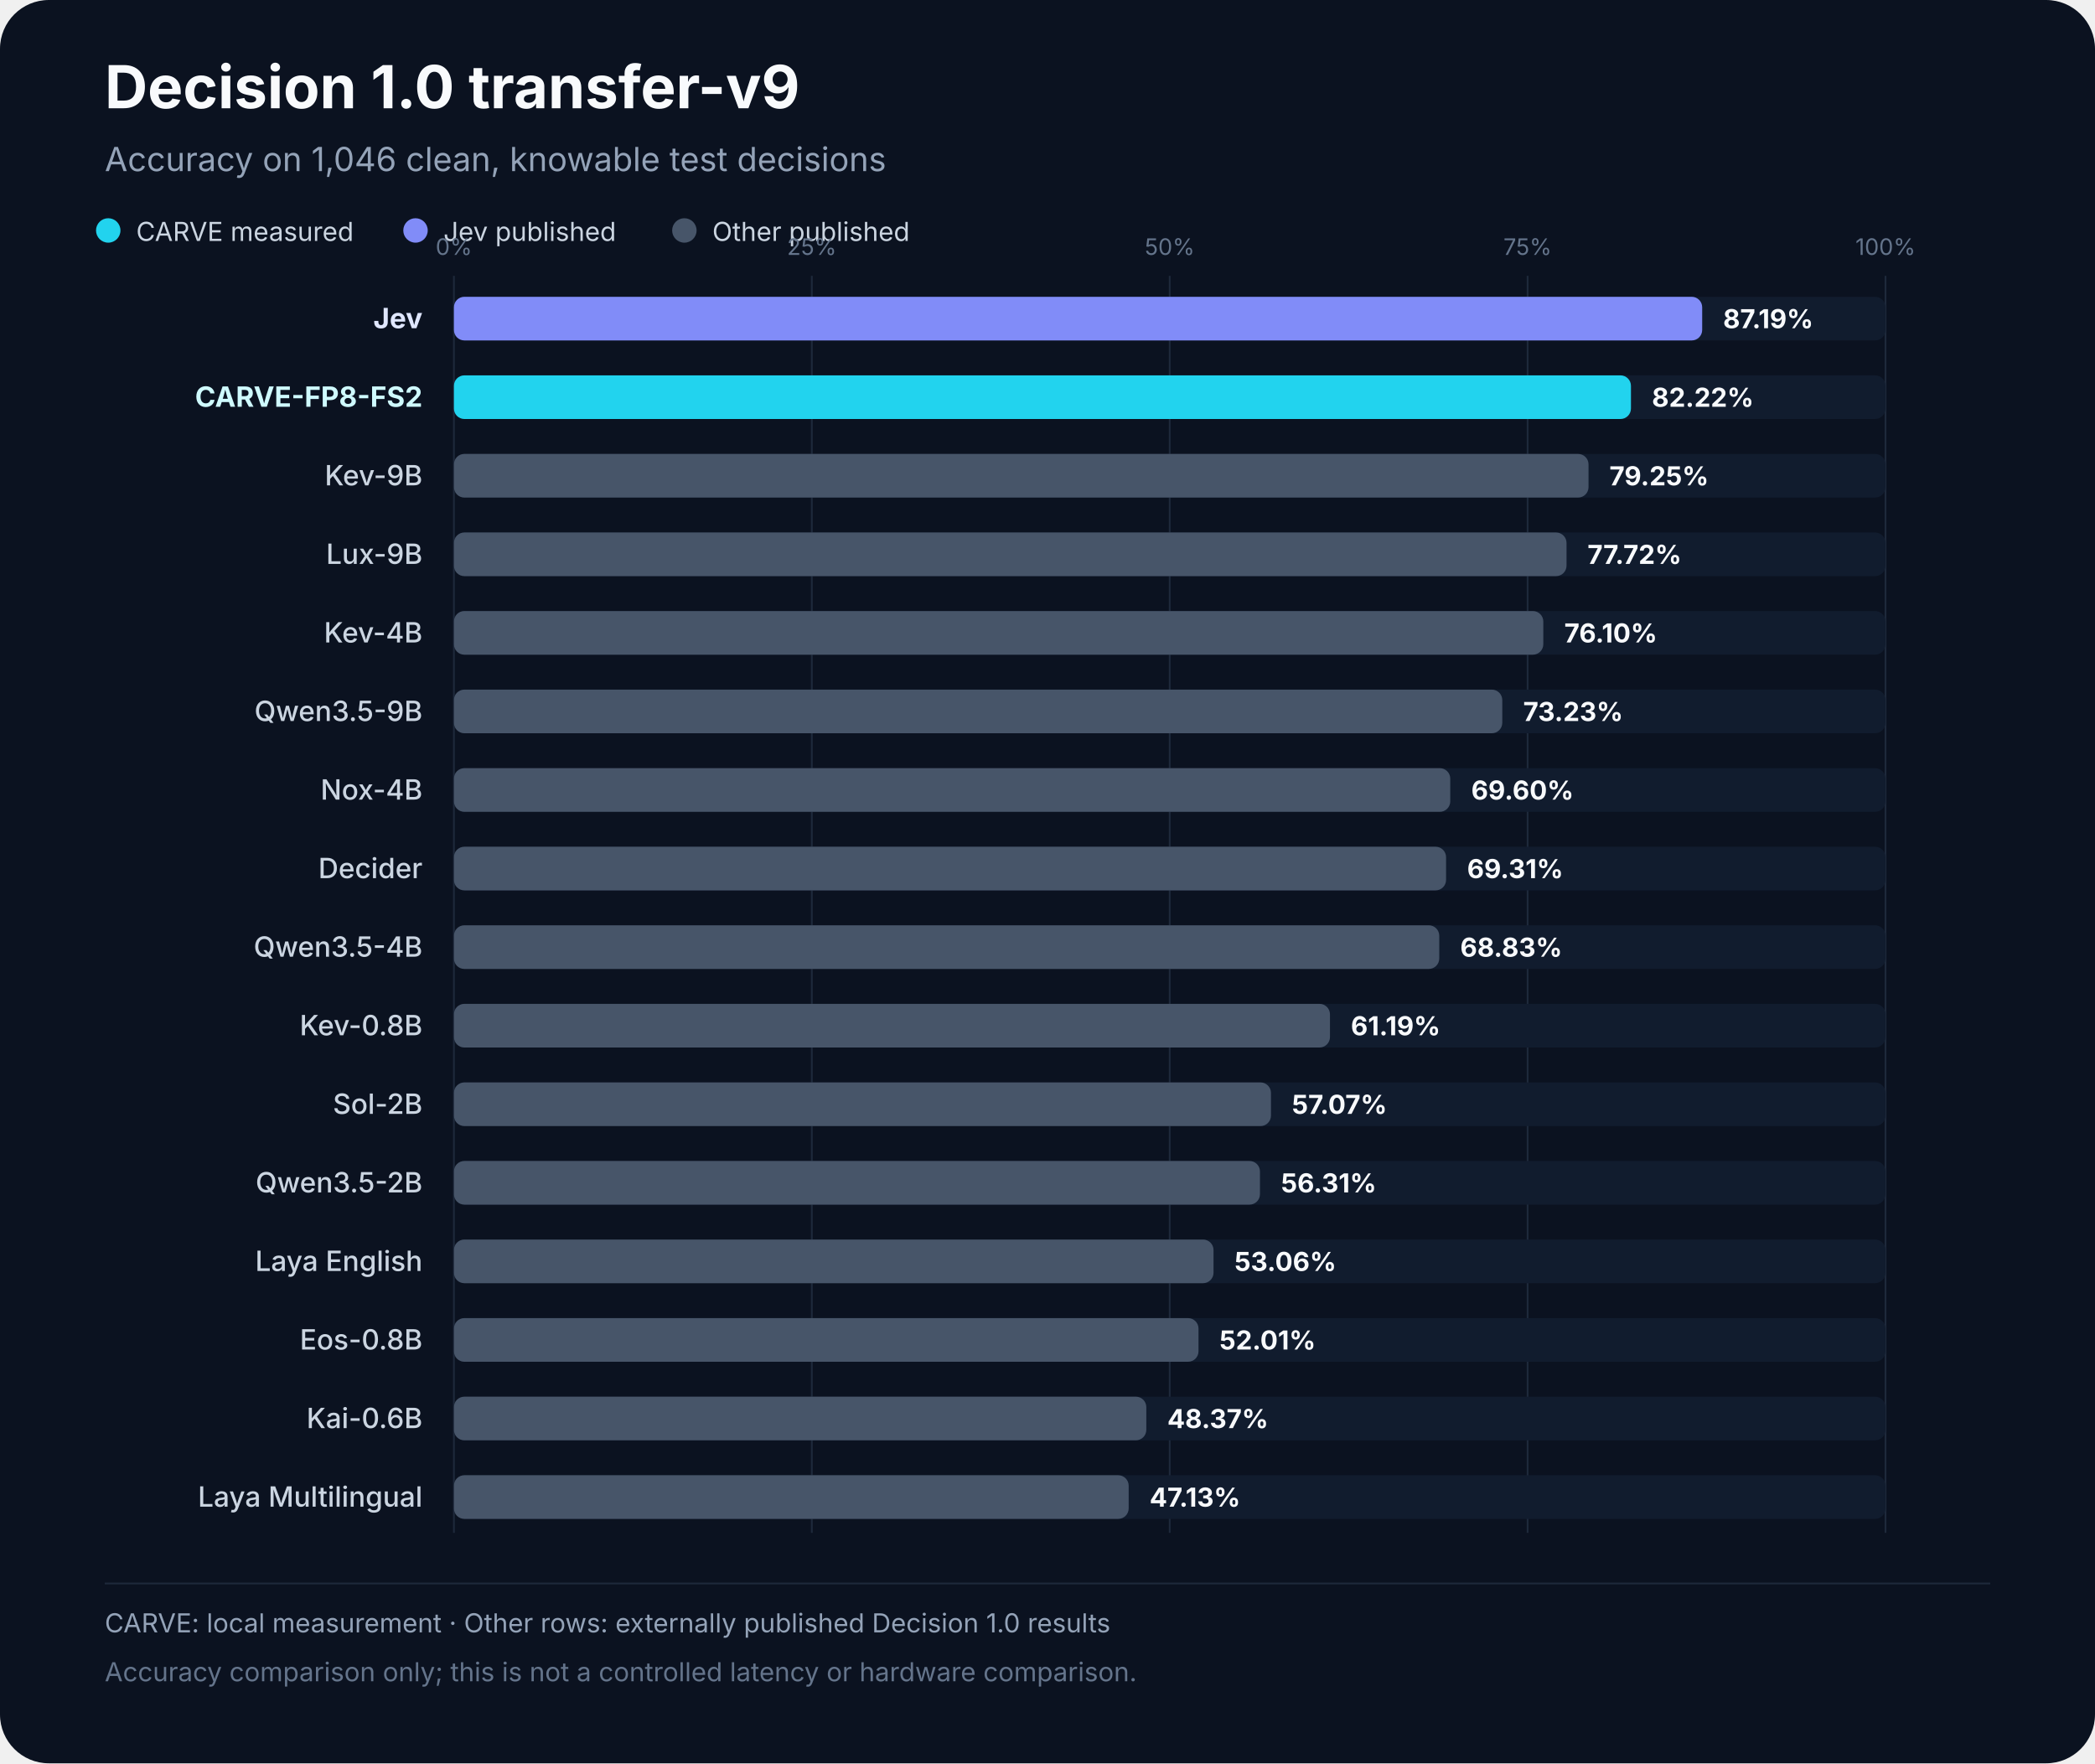
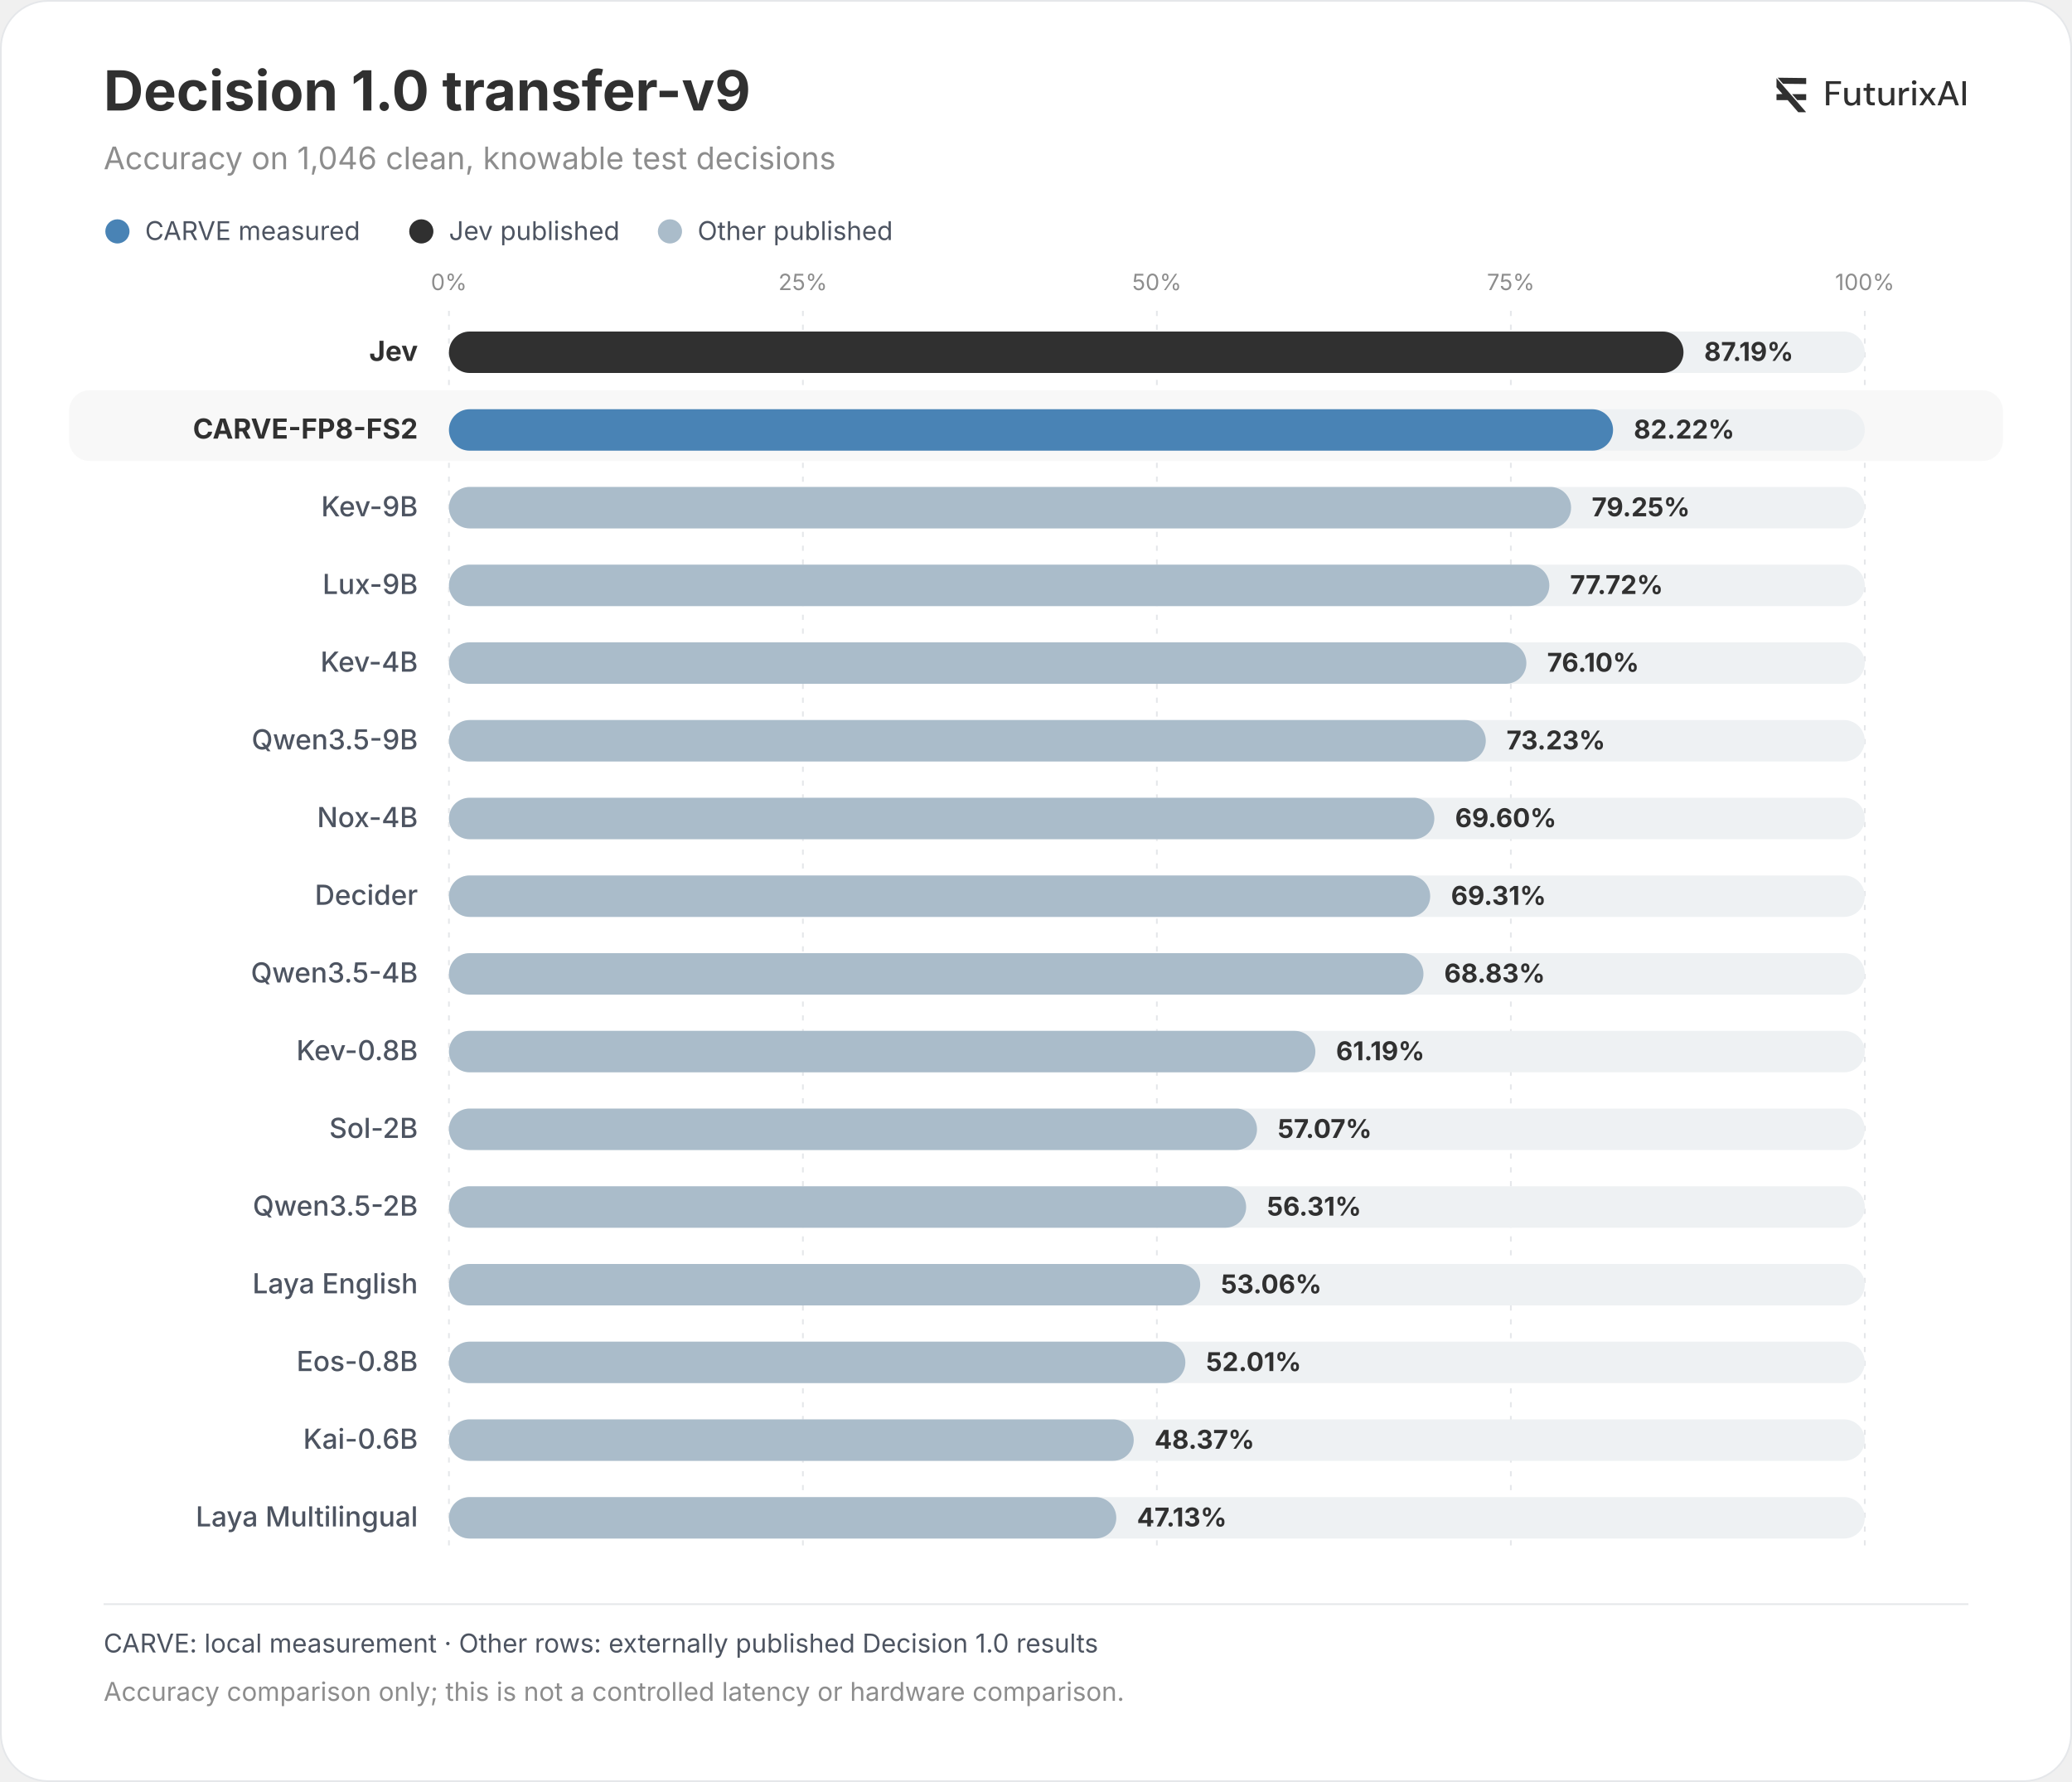
- <svg xmlns="http://www.w3.org/2000/svg" width="1200" height="1010" viewBox="0 0 1200 1010" role="img" aria-labelledby="title desc">
-   <rect width="1200" height="1010" rx="28" fill="#0b1220" />
-   <text x="60" y="62" fill="#f8fafc" font-family="Inter, ui-sans-serif, system-ui, sans-serif" font-size="34" font-weight="750" text-anchor="start">Decision 1.0 transfer-v9</text>
-   <text x="60" y="98" fill="#94a3b8" font-family="Inter, ui-sans-serif, system-ui, sans-serif" font-size="19" font-weight="400" text-anchor="start">Accuracy on 1,046 clean, knowable test decisions</text>
-   <circle cx="62" cy="132" r="7" fill="#22d3ee" />
-   <text x="78" y="138" fill="#cbd5e1" font-family="Inter, ui-sans-serif, system-ui, sans-serif" font-size="15" font-weight="400" text-anchor="start">CARVE measured</text>
-   <circle cx="238" cy="132" r="7" fill="#818cf8" />
-   <text x="254" y="138" fill="#cbd5e1" font-family="Inter, ui-sans-serif, system-ui, sans-serif" font-size="15" font-weight="400" text-anchor="start">Jev published</text>
-   <circle cx="392" cy="132" r="7" fill="#475569" />
-   <text x="408" y="138" fill="#cbd5e1" font-family="Inter, ui-sans-serif, system-ui, sans-serif" font-size="15" font-weight="400" text-anchor="start">Other published</text>
-   <line x1="260.0" y1="158" x2="260.0" y2="878" stroke="#1e293b" stroke-width="1" />
-   <text x="260.0" y="146" fill="#64748b" font-family="Inter, ui-sans-serif, system-ui, sans-serif" font-size="13" font-weight="400" text-anchor="middle">0%</text>
-   <line x1="465.0" y1="158" x2="465.0" y2="878" stroke="#1e293b" stroke-width="1" />
-   <text x="465.0" y="146" fill="#64748b" font-family="Inter, ui-sans-serif, system-ui, sans-serif" font-size="13" font-weight="400" text-anchor="middle">25%</text>
-   <line x1="670.0" y1="158" x2="670.0" y2="878" stroke="#1e293b" stroke-width="1" />
-   <text x="670.0" y="146" fill="#64748b" font-family="Inter, ui-sans-serif, system-ui, sans-serif" font-size="13" font-weight="400" text-anchor="middle">50%</text>
-   <line x1="875.0" y1="158" x2="875.0" y2="878" stroke="#1e293b" stroke-width="1" />
-   <text x="875.0" y="146" fill="#64748b" font-family="Inter, ui-sans-serif, system-ui, sans-serif" font-size="13" font-weight="400" text-anchor="middle">75%</text>
-   <line x1="1080.0" y1="158" x2="1080.0" y2="878" stroke="#1e293b" stroke-width="1" />
-   <text x="1080.0" y="146" fill="#64748b" font-family="Inter, ui-sans-serif, system-ui, sans-serif" font-size="13" font-weight="400" text-anchor="middle">100%</text>
-   <text x="242" y="188" fill="#e0e7ff" font-family="Inter, ui-sans-serif, system-ui, sans-serif" font-size="16" font-weight="650" text-anchor="end">Jev</text>
-   <rect x="260" y="170" width="820" height="25" rx="6" fill="#111c2e" />
-   <rect x="260" y="170" width="715.0" height="25" rx="6" fill="#818cf8" />
-   <text x="986.958" y="188" fill="#f8fafc" font-family="Inter, ui-sans-serif, system-ui, sans-serif" font-size="15" font-weight="700" text-anchor="start">87.19%</text>
-   <text x="242" y="233" fill="#cffafe" font-family="Inter, ui-sans-serif, system-ui, sans-serif" font-size="16" font-weight="650" text-anchor="end">CARVE-FP8-FS2</text>
-   <rect x="260" y="215" width="820" height="25" rx="6" fill="#111c2e" />
-   <rect x="260" y="215" width="674.2" height="25" rx="6" fill="#22d3ee" />
-   <text x="946.187" y="233" fill="#f8fafc" font-family="Inter, ui-sans-serif, system-ui, sans-serif" font-size="15" font-weight="700" text-anchor="start">82.22%</text>
-   <text x="242" y="278" fill="#cbd5e1" font-family="Inter, ui-sans-serif, system-ui, sans-serif" font-size="16" font-weight="450" text-anchor="end">Kev-9B</text>
-   <rect x="260" y="260" width="820" height="25" rx="6" fill="#111c2e" />
-   <rect x="260" y="260" width="649.9" height="25" rx="6" fill="#475569" />
-   <text x="921.85" y="278" fill="#f8fafc" font-family="Inter, ui-sans-serif, system-ui, sans-serif" font-size="15" font-weight="700" text-anchor="start">79.25%</text>
-   <text x="242" y="323" fill="#cbd5e1" font-family="Inter, ui-sans-serif, system-ui, sans-serif" font-size="16" font-weight="450" text-anchor="end">Lux-9B</text>
-   <rect x="260" y="305" width="820" height="25" rx="6" fill="#111c2e" />
-   <rect x="260" y="305" width="637.3" height="25" rx="6" fill="#475569" />
-   <text x="909.304" y="323" fill="#f8fafc" font-family="Inter, ui-sans-serif, system-ui, sans-serif" font-size="15" font-weight="700" text-anchor="start">77.72%</text>
-   <text x="242" y="368" fill="#cbd5e1" font-family="Inter, ui-sans-serif, system-ui, sans-serif" font-size="16" font-weight="450" text-anchor="end">Kev-4B</text>
-   <rect x="260" y="350" width="820" height="25" rx="6" fill="#111c2e" />
-   <rect x="260" y="350" width="624.0" height="25" rx="6" fill="#475569" />
-   <text x="896.02" y="368" fill="#f8fafc" font-family="Inter, ui-sans-serif, system-ui, sans-serif" font-size="15" font-weight="700" text-anchor="start">76.10%</text>
-   <text x="242" y="413" fill="#cbd5e1" font-family="Inter, ui-sans-serif, system-ui, sans-serif" font-size="16" font-weight="450" text-anchor="end">Qwen3.5-9B</text>
-   <rect x="260" y="395" width="820" height="25" rx="6" fill="#111c2e" />
-   <rect x="260" y="395" width="600.5" height="25" rx="6" fill="#475569" />
-   <text x="872.486" y="413" fill="#f8fafc" font-family="Inter, ui-sans-serif, system-ui, sans-serif" font-size="15" font-weight="700" text-anchor="start">73.23%</text>
-   <text x="242" y="458" fill="#cbd5e1" font-family="Inter, ui-sans-serif, system-ui, sans-serif" font-size="16" font-weight="450" text-anchor="end">Nox-4B</text>
-   <rect x="260" y="440" width="820" height="25" rx="6" fill="#111c2e" />
-   <rect x="260" y="440" width="570.7" height="25" rx="6" fill="#475569" />
-   <text x="842.72" y="458" fill="#f8fafc" font-family="Inter, ui-sans-serif, system-ui, sans-serif" font-size="15" font-weight="700" text-anchor="start">69.60%</text>
-   <text x="242" y="503" fill="#cbd5e1" font-family="Inter, ui-sans-serif, system-ui, sans-serif" font-size="16" font-weight="450" text-anchor="end">Decider</text>
-   <rect x="260" y="485" width="820" height="25" rx="6" fill="#111c2e" />
-   <rect x="260" y="485" width="568.3" height="25" rx="6" fill="#475569" />
-   <text x="840.342" y="503" fill="#f8fafc" font-family="Inter, ui-sans-serif, system-ui, sans-serif" font-size="15" font-weight="700" text-anchor="start">69.31%</text>
-   <text x="242" y="548" fill="#cbd5e1" font-family="Inter, ui-sans-serif, system-ui, sans-serif" font-size="16" font-weight="450" text-anchor="end">Qwen3.5-4B</text>
-   <rect x="260" y="530" width="820" height="25" rx="6" fill="#111c2e" />
-   <rect x="260" y="530" width="564.4" height="25" rx="6" fill="#475569" />
-   <text x="836.406" y="548" fill="#f8fafc" font-family="Inter, ui-sans-serif, system-ui, sans-serif" font-size="15" font-weight="700" text-anchor="start">68.83%</text>
-   <text x="242" y="593" fill="#cbd5e1" font-family="Inter, ui-sans-serif, system-ui, sans-serif" font-size="16" font-weight="450" text-anchor="end">Kev-0.8B</text>
-   <rect x="260" y="575" width="820" height="25" rx="6" fill="#111c2e" />
-   <rect x="260" y="575" width="501.8" height="25" rx="6" fill="#475569" />
-   <text x="773.758" y="593" fill="#f8fafc" font-family="Inter, ui-sans-serif, system-ui, sans-serif" font-size="15" font-weight="700" text-anchor="start">61.19%</text>
-   <text x="242" y="638" fill="#cbd5e1" font-family="Inter, ui-sans-serif, system-ui, sans-serif" font-size="16" font-weight="450" text-anchor="end">Sol-2B</text>
-   <rect x="260" y="620" width="820" height="25" rx="6" fill="#111c2e" />
-   <rect x="260" y="620" width="468.0" height="25" rx="6" fill="#475569" />
-   <text x="739.974" y="638" fill="#f8fafc" font-family="Inter, ui-sans-serif, system-ui, sans-serif" font-size="15" font-weight="700" text-anchor="start">57.07%</text>
-   <text x="242" y="683" fill="#cbd5e1" font-family="Inter, ui-sans-serif, system-ui, sans-serif" font-size="16" font-weight="450" text-anchor="end">Qwen3.5-2B</text>
-   <rect x="260" y="665" width="820" height="25" rx="6" fill="#111c2e" />
-   <rect x="260" y="665" width="461.7" height="25" rx="6" fill="#475569" />
-   <text x="733.742" y="683" fill="#f8fafc" font-family="Inter, ui-sans-serif, system-ui, sans-serif" font-size="15" font-weight="700" text-anchor="start">56.31%</text>
-   <text x="242" y="728" fill="#cbd5e1" font-family="Inter, ui-sans-serif, system-ui, sans-serif" font-size="16" font-weight="450" text-anchor="end">Laya English</text>
-   <rect x="260" y="710" width="820" height="25" rx="6" fill="#111c2e" />
-   <rect x="260" y="710" width="435.1" height="25" rx="6" fill="#475569" />
-   <text x="707.092" y="728" fill="#f8fafc" font-family="Inter, ui-sans-serif, system-ui, sans-serif" font-size="15" font-weight="700" text-anchor="start">53.06%</text>
-   <text x="242" y="773" fill="#cbd5e1" font-family="Inter, ui-sans-serif, system-ui, sans-serif" font-size="16" font-weight="450" text-anchor="end">Eos-0.8B</text>
-   <rect x="260" y="755" width="820" height="25" rx="6" fill="#111c2e" />
-   <rect x="260" y="755" width="426.5" height="25" rx="6" fill="#475569" />
-   <text x="698.482" y="773" fill="#f8fafc" font-family="Inter, ui-sans-serif, system-ui, sans-serif" font-size="15" font-weight="700" text-anchor="start">52.01%</text>
-   <text x="242" y="818" fill="#cbd5e1" font-family="Inter, ui-sans-serif, system-ui, sans-serif" font-size="16" font-weight="450" text-anchor="end">Kai-0.6B</text>
-   <rect x="260" y="800" width="820" height="25" rx="6" fill="#111c2e" />
-   <rect x="260" y="800" width="396.6" height="25" rx="6" fill="#475569" />
-   <text x="668.634" y="818" fill="#f8fafc" font-family="Inter, ui-sans-serif, system-ui, sans-serif" font-size="15" font-weight="700" text-anchor="start">48.37%</text>
-   <text x="242" y="863" fill="#cbd5e1" font-family="Inter, ui-sans-serif, system-ui, sans-serif" font-size="16" font-weight="450" text-anchor="end">Laya Multilingual</text>
-   <rect x="260" y="845" width="820" height="25" rx="6" fill="#111c2e" />
-   <rect x="260" y="845" width="386.5" height="25" rx="6" fill="#475569" />
-   <text x="658.466" y="863" fill="#f8fafc" font-family="Inter, ui-sans-serif, system-ui, sans-serif" font-size="15" font-weight="700" text-anchor="start">47.13%</text>
-   <line x1="60" y1="907" x2="1140" y2="907" stroke="#1e293b" stroke-width="1" />
-   <text x="60" y="935" fill="#94a3b8" font-family="Inter, ui-sans-serif, system-ui, sans-serif" font-size="15" font-weight="400" text-anchor="start">CARVE: local measurement · Other rows: externally published Decision 1.0 results</text>
-   <text x="60" y="963" fill="#64748b" font-family="Inter, ui-sans-serif, system-ui, sans-serif" font-size="15" font-weight="400" text-anchor="start">Accuracy comparison only; this is not a controlled latency or hardware comparison.</text>
+ <svg xmlns="http://www.w3.org/2000/svg" width="1200" height="1032" viewBox="0 0 1200 1032" role="img" aria-labelledby="title desc">
+   <defs />
+   <rect x="0.5" y="0.5" width="1199" height="1031" rx="27.5" fill="#ffffff" stroke="#e5e7ea" />
+   <text x="60" y="64" fill="#303030" font-family="'DM Sans', 'Hanken Grotesk', Inter, ui-sans-serif, system-ui, -apple-system, sans-serif" font-size="32" font-weight="700" text-anchor="start">Decision 1.0 transfer-v9</text>
+   <text x="60" y="98" fill="#8d8d8d" font-family="'DM Sans', 'Hanken Grotesk', Inter, ui-sans-serif, system-ui, -apple-system, sans-serif" font-size="18" font-weight="400" text-anchor="start">Accuracy on 1,046 clean, knowable test decisions</text>
+   <g transform="translate(1028.865 45) scale(0.565)" fill="#303030">
+     <path d="M16.047 16.85V17.025L21.309 22.994H30.429V16.85H16.047Z" />
+     <path d="M0 0.443V9.748L6.051 16.682L0 16.945V23.002H11.488L22.275 35.379H29.992L30.168 35.115L0 0.443Z" />
+     <path d="M1.227 0L6.664 6.232L30.429 6.496V0.351L1.227 0Z" />
+   </g>
+   <path transform="translate(1056.04 61) scale(0.2)" d="M7.3 0V-70H50.9V-61.8H17.3V-39.1H45.4V-31.1H17.3V0ZM79.6 1.2Q73.6 1.2 69.3 -1.2Q64.9 -3.5 62.6 -8.4Q60.3 -13.3 60.3 -20.5V-50.4H70.3V-21.5Q70.3 -14.5 73.3 -10.9Q76.4 -7.3 82.2 -7.3Q86.1 -7.3 89.3 -9.2Q92.4 -11.1 94.3 -14.7Q96.1 -18.2 96.1 -23.4V-50.4H106.1V0H97.1L96.5 -8.6Q94.2 -4 89.8 -1.4Q85.3 1.2 79.6 1.2ZM140.5 0Q135.8 0 132.3 -1.5Q128.7 -3 126.9 -6.5Q125 -10 125 -16V-42H116.2V-50.4H125L126.2 -63.1H135V-50.4H149.1V-42H135V-15.9Q135 -11.6 136.7 -10.1Q138.5 -8.5 142.9 -8.5H148.7V0ZM178.8 1.2Q172.8 1.2 168.5 -1.2Q164.1 -3.5 161.8 -8.4Q159.5 -13.3 159.5 -20.5V-50.4H169.5V-21.5Q169.5 -14.5 172.5 -10.9Q175.6 -7.3 181.4 -7.3Q185.3 -7.3 188.5 -9.2Q191.6 -11.1 193.5 -14.7Q195.3 -18.2 195.3 -23.4V-50.4H205.3V0H196.3L195.7 -8.6Q193.4 -4 189 -1.4Q184.5 1.2 178.8 1.2ZM219 0V-50.4H228L228.8 -40.9Q230.5 -44.3 233.2 -46.6Q235.8 -49 239.5 -50.3Q243.3 -51.6 247.9 -51.6V-41.1H244.3Q241.2 -41.1 238.4 -40.3Q235.6 -39.5 233.5 -37.7Q231.3 -35.9 230.2 -32.8Q229 -29.7 229 -25.2V0ZM257.8 0V-50.4H267.8V0ZM262.8 -59.9Q260 -59.9 258.1 -61.7Q256.2 -63.5 256.2 -66.3Q256.2 -69 258.1 -70.8Q260 -72.5 262.8 -72.5Q265.6 -72.5 267.5 -70.8Q269.4 -69 269.4 -66.3Q269.4 -63.5 267.5 -61.7Q265.6 -59.9 262.8 -59.9ZM277.4 0 294.8 -25.2 277.4 -50.4H288.3L301.4 -30.9L314.7 -50.4H325.4L308 -25.2L325.4 0H314.7L301.4 -19.7L288.3 0ZM330.2 0 355.9 -70H366.8L392.4 0H381.8L361.3 -58L340.6 0ZM341.8 -17.3 344.6 -25.3H377.5L380.2 -17.3ZM402.5 0V-70H412.5V0Z" fill="#303030" />
+   <circle cx="68" cy="134" r="7" fill="#4983b5" />
+   <text x="84" y="139" fill="#4d5461" font-family="'DM Sans', 'Hanken Grotesk', Inter, ui-sans-serif, system-ui, -apple-system, sans-serif" font-size="15" font-weight="400" text-anchor="start">CARVE measured</text>
+   <circle cx="244" cy="134" r="7" fill="#303030" />
+   <text x="260" y="139" fill="#4d5461" font-family="'DM Sans', 'Hanken Grotesk', Inter, ui-sans-serif, system-ui, -apple-system, sans-serif" font-size="15" font-weight="400" text-anchor="start">Jev published</text>
+   <circle cx="388" cy="134" r="7" fill="#aabcca" />
+   <text x="404" y="139" fill="#4d5461" font-family="'DM Sans', 'Hanken Grotesk', Inter, ui-sans-serif, system-ui, -apple-system, sans-serif" font-size="15" font-weight="400" text-anchor="start">Other published</text>
+   <line x1="260.0" y1="180" x2="260.0" y2="900" stroke="#e5e7ea" stroke-width="1" stroke-dasharray="3 5" />
+   <text x="260.0" y="168" fill="#8d8d8d" font-family="'DM Sans', 'Hanken Grotesk', Inter, ui-sans-serif, system-ui, -apple-system, sans-serif" font-size="13" font-weight="400" text-anchor="middle">0%</text>
+   <line x1="465.0" y1="180" x2="465.0" y2="900" stroke="#e5e7ea" stroke-width="1" stroke-dasharray="3 5" />
+   <text x="465.0" y="168" fill="#8d8d8d" font-family="'DM Sans', 'Hanken Grotesk', Inter, ui-sans-serif, system-ui, -apple-system, sans-serif" font-size="13" font-weight="400" text-anchor="middle">25%</text>
+   <line x1="670.0" y1="180" x2="670.0" y2="900" stroke="#e5e7ea" stroke-width="1" stroke-dasharray="3 5" />
+   <text x="670.0" y="168" fill="#8d8d8d" font-family="'DM Sans', 'Hanken Grotesk', Inter, ui-sans-serif, system-ui, -apple-system, sans-serif" font-size="13" font-weight="400" text-anchor="middle">50%</text>
+   <line x1="875.0" y1="180" x2="875.0" y2="900" stroke="#e5e7ea" stroke-width="1" stroke-dasharray="3 5" />
+   <text x="875.0" y="168" fill="#8d8d8d" font-family="'DM Sans', 'Hanken Grotesk', Inter, ui-sans-serif, system-ui, -apple-system, sans-serif" font-size="13" font-weight="400" text-anchor="middle">75%</text>
+   <line x1="1080.0" y1="180" x2="1080.0" y2="900" stroke="#e5e7ea" stroke-width="1" stroke-dasharray="3 5" />
+   <text x="1080.0" y="168" fill="#8d8d8d" font-family="'DM Sans', 'Hanken Grotesk', Inter, ui-sans-serif, system-ui, -apple-system, sans-serif" font-size="13" font-weight="400" text-anchor="middle">100%</text>
+   <text x="242" y="209" fill="#303030" font-family="'DM Sans', 'Hanken Grotesk', Inter, ui-sans-serif, system-ui, -apple-system, sans-serif" font-size="16" font-weight="700" text-anchor="end">Jev</text>
+   <rect x="260" y="192" width="820" height="24" rx="12.0" fill="#eef1f3" />
+   <rect x="260" y="192" width="715.0" height="24" rx="12.0" fill="#303030" />
+   <text x="986.958" y="209" fill="#303030" font-family="'DM Sans', 'Hanken Grotesk', Inter, ui-sans-serif, system-ui, -apple-system, sans-serif" font-size="15" font-weight="700" text-anchor="start">87.19%</text>
+   <rect x="40" y="226" width="1120" height="41" rx="12" fill="#f8f8f8" />
+   <text x="242" y="254" fill="#303030" font-family="'DM Sans', 'Hanken Grotesk', Inter, ui-sans-serif, system-ui, -apple-system, sans-serif" font-size="16" font-weight="700" text-anchor="end">CARVE-FP8-FS2</text>
+   <rect x="260" y="237" width="820" height="24" rx="12.0" fill="#eef1f3" />
+   <rect x="260" y="237" width="674.2" height="24" rx="12.0" fill="#4983b5" />
+   <text x="946.187" y="254" fill="#303030" font-family="'DM Sans', 'Hanken Grotesk', Inter, ui-sans-serif, system-ui, -apple-system, sans-serif" font-size="15" font-weight="700" text-anchor="start">82.22%</text>
+   <text x="242" y="299" fill="#4d5461" font-family="'DM Sans', 'Hanken Grotesk', Inter, ui-sans-serif, system-ui, -apple-system, sans-serif" font-size="16" font-weight="450" text-anchor="end">Kev-9B</text>
+   <rect x="260" y="282" width="820" height="24" rx="12.0" fill="#eef1f3" />
+   <rect x="260" y="282" width="649.9" height="24" rx="12.0" fill="#aabcca" />
+   <text x="921.85" y="299" fill="#303030" font-family="'DM Sans', 'Hanken Grotesk', Inter, ui-sans-serif, system-ui, -apple-system, sans-serif" font-size="15" font-weight="700" text-anchor="start">79.25%</text>
+   <text x="242" y="344" fill="#4d5461" font-family="'DM Sans', 'Hanken Grotesk', Inter, ui-sans-serif, system-ui, -apple-system, sans-serif" font-size="16" font-weight="450" text-anchor="end">Lux-9B</text>
+   <rect x="260" y="327" width="820" height="24" rx="12.0" fill="#eef1f3" />
+   <rect x="260" y="327" width="637.3" height="24" rx="12.0" fill="#aabcca" />
+   <text x="909.304" y="344" fill="#303030" font-family="'DM Sans', 'Hanken Grotesk', Inter, ui-sans-serif, system-ui, -apple-system, sans-serif" font-size="15" font-weight="700" text-anchor="start">77.72%</text>
+   <text x="242" y="389" fill="#4d5461" font-family="'DM Sans', 'Hanken Grotesk', Inter, ui-sans-serif, system-ui, -apple-system, sans-serif" font-size="16" font-weight="450" text-anchor="end">Kev-4B</text>
+   <rect x="260" y="372" width="820" height="24" rx="12.0" fill="#eef1f3" />
+   <rect x="260" y="372" width="624.0" height="24" rx="12.0" fill="#aabcca" />
+   <text x="896.02" y="389" fill="#303030" font-family="'DM Sans', 'Hanken Grotesk', Inter, ui-sans-serif, system-ui, -apple-system, sans-serif" font-size="15" font-weight="700" text-anchor="start">76.10%</text>
+   <text x="242" y="434" fill="#4d5461" font-family="'DM Sans', 'Hanken Grotesk', Inter, ui-sans-serif, system-ui, -apple-system, sans-serif" font-size="16" font-weight="450" text-anchor="end">Qwen3.5-9B</text>
+   <rect x="260" y="417" width="820" height="24" rx="12.0" fill="#eef1f3" />
+   <rect x="260" y="417" width="600.5" height="24" rx="12.0" fill="#aabcca" />
+   <text x="872.486" y="434" fill="#303030" font-family="'DM Sans', 'Hanken Grotesk', Inter, ui-sans-serif, system-ui, -apple-system, sans-serif" font-size="15" font-weight="700" text-anchor="start">73.23%</text>
+   <text x="242" y="479" fill="#4d5461" font-family="'DM Sans', 'Hanken Grotesk', Inter, ui-sans-serif, system-ui, -apple-system, sans-serif" font-size="16" font-weight="450" text-anchor="end">Nox-4B</text>
+   <rect x="260" y="462" width="820" height="24" rx="12.0" fill="#eef1f3" />
+   <rect x="260" y="462" width="570.7" height="24" rx="12.0" fill="#aabcca" />
+   <text x="842.72" y="479" fill="#303030" font-family="'DM Sans', 'Hanken Grotesk', Inter, ui-sans-serif, system-ui, -apple-system, sans-serif" font-size="15" font-weight="700" text-anchor="start">69.60%</text>
+   <text x="242" y="524" fill="#4d5461" font-family="'DM Sans', 'Hanken Grotesk', Inter, ui-sans-serif, system-ui, -apple-system, sans-serif" font-size="16" font-weight="450" text-anchor="end">Decider</text>
+   <rect x="260" y="507" width="820" height="24" rx="12.0" fill="#eef1f3" />
+   <rect x="260" y="507" width="568.3" height="24" rx="12.0" fill="#aabcca" />
+   <text x="840.342" y="524" fill="#303030" font-family="'DM Sans', 'Hanken Grotesk', Inter, ui-sans-serif, system-ui, -apple-system, sans-serif" font-size="15" font-weight="700" text-anchor="start">69.31%</text>
+   <text x="242" y="569" fill="#4d5461" font-family="'DM Sans', 'Hanken Grotesk', Inter, ui-sans-serif, system-ui, -apple-system, sans-serif" font-size="16" font-weight="450" text-anchor="end">Qwen3.5-4B</text>
+   <rect x="260" y="552" width="820" height="24" rx="12.0" fill="#eef1f3" />
+   <rect x="260" y="552" width="564.4" height="24" rx="12.0" fill="#aabcca" />
+   <text x="836.406" y="569" fill="#303030" font-family="'DM Sans', 'Hanken Grotesk', Inter, ui-sans-serif, system-ui, -apple-system, sans-serif" font-size="15" font-weight="700" text-anchor="start">68.83%</text>
+   <text x="242" y="614" fill="#4d5461" font-family="'DM Sans', 'Hanken Grotesk', Inter, ui-sans-serif, system-ui, -apple-system, sans-serif" font-size="16" font-weight="450" text-anchor="end">Kev-0.8B</text>
+   <rect x="260" y="597" width="820" height="24" rx="12.0" fill="#eef1f3" />
+   <rect x="260" y="597" width="501.8" height="24" rx="12.0" fill="#aabcca" />
+   <text x="773.758" y="614" fill="#303030" font-family="'DM Sans', 'Hanken Grotesk', Inter, ui-sans-serif, system-ui, -apple-system, sans-serif" font-size="15" font-weight="700" text-anchor="start">61.19%</text>
+   <text x="242" y="659" fill="#4d5461" font-family="'DM Sans', 'Hanken Grotesk', Inter, ui-sans-serif, system-ui, -apple-system, sans-serif" font-size="16" font-weight="450" text-anchor="end">Sol-2B</text>
+   <rect x="260" y="642" width="820" height="24" rx="12.0" fill="#eef1f3" />
+   <rect x="260" y="642" width="468.0" height="24" rx="12.0" fill="#aabcca" />
+   <text x="739.974" y="659" fill="#303030" font-family="'DM Sans', 'Hanken Grotesk', Inter, ui-sans-serif, system-ui, -apple-system, sans-serif" font-size="15" font-weight="700" text-anchor="start">57.07%</text>
+   <text x="242" y="704" fill="#4d5461" font-family="'DM Sans', 'Hanken Grotesk', Inter, ui-sans-serif, system-ui, -apple-system, sans-serif" font-size="16" font-weight="450" text-anchor="end">Qwen3.5-2B</text>
+   <rect x="260" y="687" width="820" height="24" rx="12.0" fill="#eef1f3" />
+   <rect x="260" y="687" width="461.7" height="24" rx="12.0" fill="#aabcca" />
+   <text x="733.742" y="704" fill="#303030" font-family="'DM Sans', 'Hanken Grotesk', Inter, ui-sans-serif, system-ui, -apple-system, sans-serif" font-size="15" font-weight="700" text-anchor="start">56.31%</text>
+   <text x="242" y="749" fill="#4d5461" font-family="'DM Sans', 'Hanken Grotesk', Inter, ui-sans-serif, system-ui, -apple-system, sans-serif" font-size="16" font-weight="450" text-anchor="end">Laya English</text>
+   <rect x="260" y="732" width="820" height="24" rx="12.0" fill="#eef1f3" />
+   <rect x="260" y="732" width="435.1" height="24" rx="12.0" fill="#aabcca" />
+   <text x="707.092" y="749" fill="#303030" font-family="'DM Sans', 'Hanken Grotesk', Inter, ui-sans-serif, system-ui, -apple-system, sans-serif" font-size="15" font-weight="700" text-anchor="start">53.06%</text>
+   <text x="242" y="794" fill="#4d5461" font-family="'DM Sans', 'Hanken Grotesk', Inter, ui-sans-serif, system-ui, -apple-system, sans-serif" font-size="16" font-weight="450" text-anchor="end">Eos-0.8B</text>
+   <rect x="260" y="777" width="820" height="24" rx="12.0" fill="#eef1f3" />
+   <rect x="260" y="777" width="426.5" height="24" rx="12.0" fill="#aabcca" />
+   <text x="698.482" y="794" fill="#303030" font-family="'DM Sans', 'Hanken Grotesk', Inter, ui-sans-serif, system-ui, -apple-system, sans-serif" font-size="15" font-weight="700" text-anchor="start">52.01%</text>
+   <text x="242" y="839" fill="#4d5461" font-family="'DM Sans', 'Hanken Grotesk', Inter, ui-sans-serif, system-ui, -apple-system, sans-serif" font-size="16" font-weight="450" text-anchor="end">Kai-0.6B</text>
+   <rect x="260" y="822" width="820" height="24" rx="12.0" fill="#eef1f3" />
+   <rect x="260" y="822" width="396.6" height="24" rx="12.0" fill="#aabcca" />
+   <text x="668.634" y="839" fill="#303030" font-family="'DM Sans', 'Hanken Grotesk', Inter, ui-sans-serif, system-ui, -apple-system, sans-serif" font-size="15" font-weight="700" text-anchor="start">48.37%</text>
+   <text x="242" y="884" fill="#4d5461" font-family="'DM Sans', 'Hanken Grotesk', Inter, ui-sans-serif, system-ui, -apple-system, sans-serif" font-size="16" font-weight="450" text-anchor="end">Laya Multilingual</text>
+   <rect x="260" y="867" width="820" height="24" rx="12.0" fill="#eef1f3" />
+   <rect x="260" y="867" width="386.5" height="24" rx="12.0" fill="#aabcca" />
+   <text x="658.466" y="884" fill="#303030" font-family="'DM Sans', 'Hanken Grotesk', Inter, ui-sans-serif, system-ui, -apple-system, sans-serif" font-size="15" font-weight="700" text-anchor="start">47.13%</text>
+   <line x1="60" y1="929" x2="1140" y2="929" stroke="#e5e7ea" stroke-width="1" />
+   <text x="60" y="957" fill="#4d5461" font-family="'DM Sans', 'Hanken Grotesk', Inter, ui-sans-serif, system-ui, -apple-system, sans-serif" font-size="15" font-weight="400" text-anchor="start">CARVE: local measurement · Other rows: externally published Decision 1.0 results</text>
+   <text x="60" y="985" fill="#8d8d8d" font-family="'DM Sans', 'Hanken Grotesk', Inter, ui-sans-serif, system-ui, -apple-system, sans-serif" font-size="15" font-weight="400" text-anchor="start">Accuracy comparison only; this is not a controlled latency or hardware comparison.</text>
</svg>
